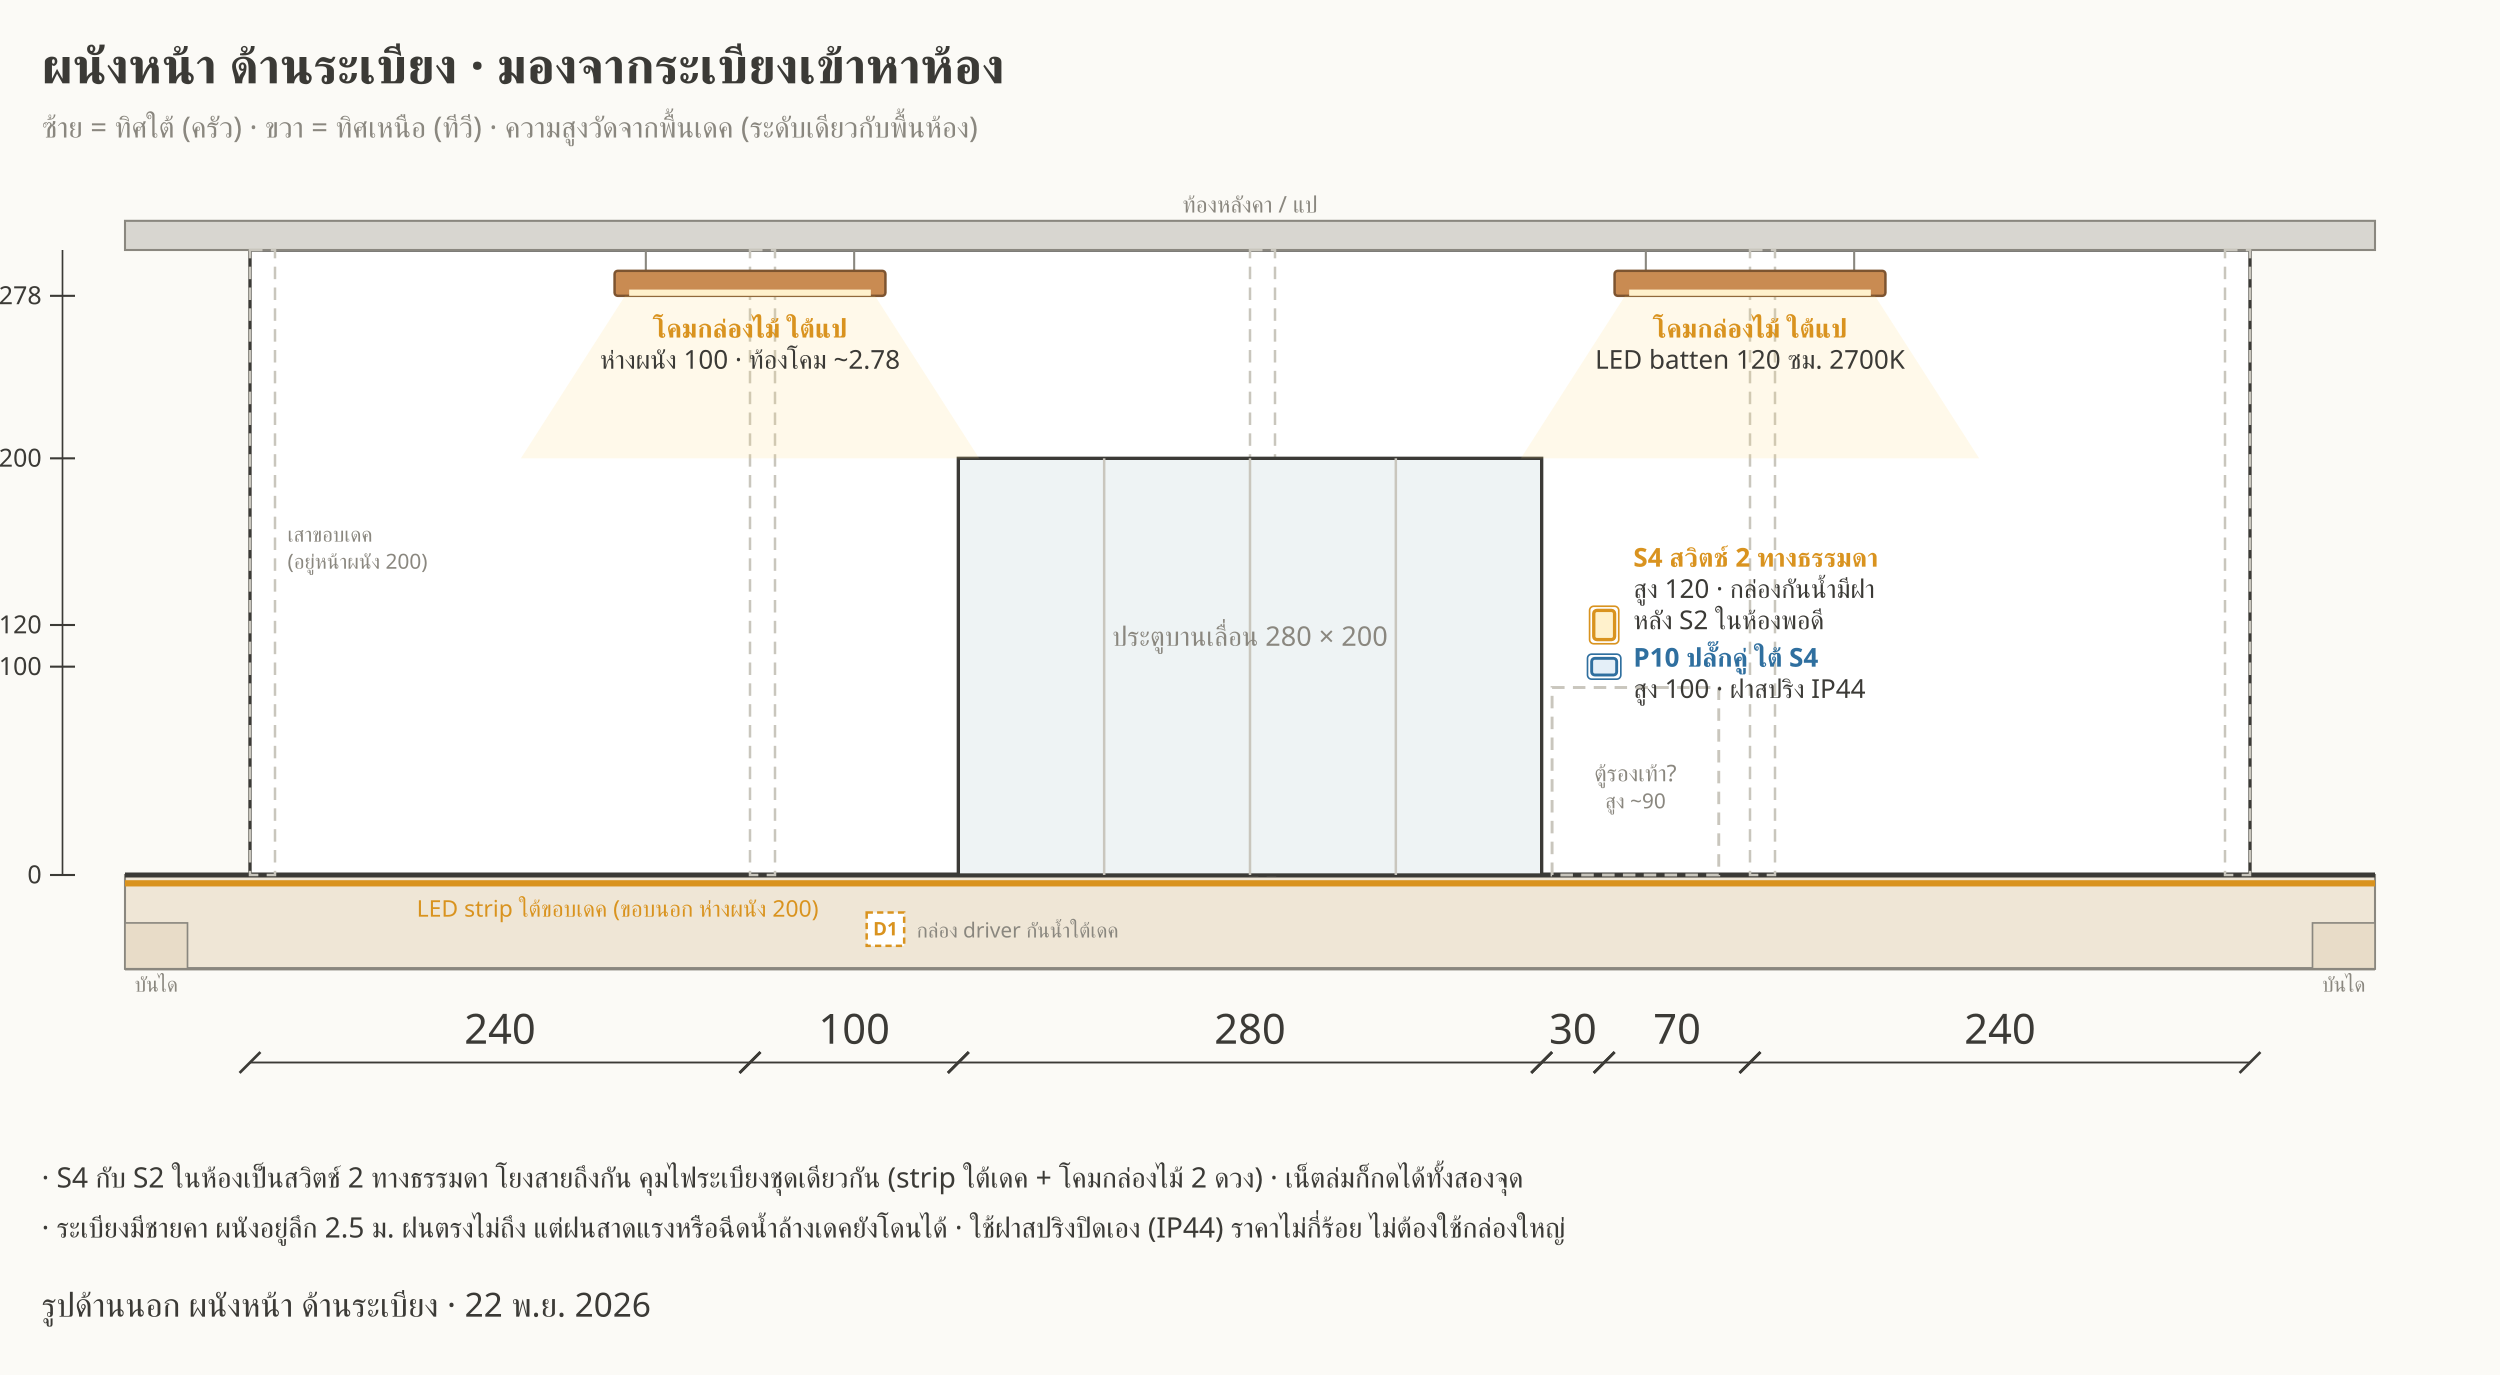
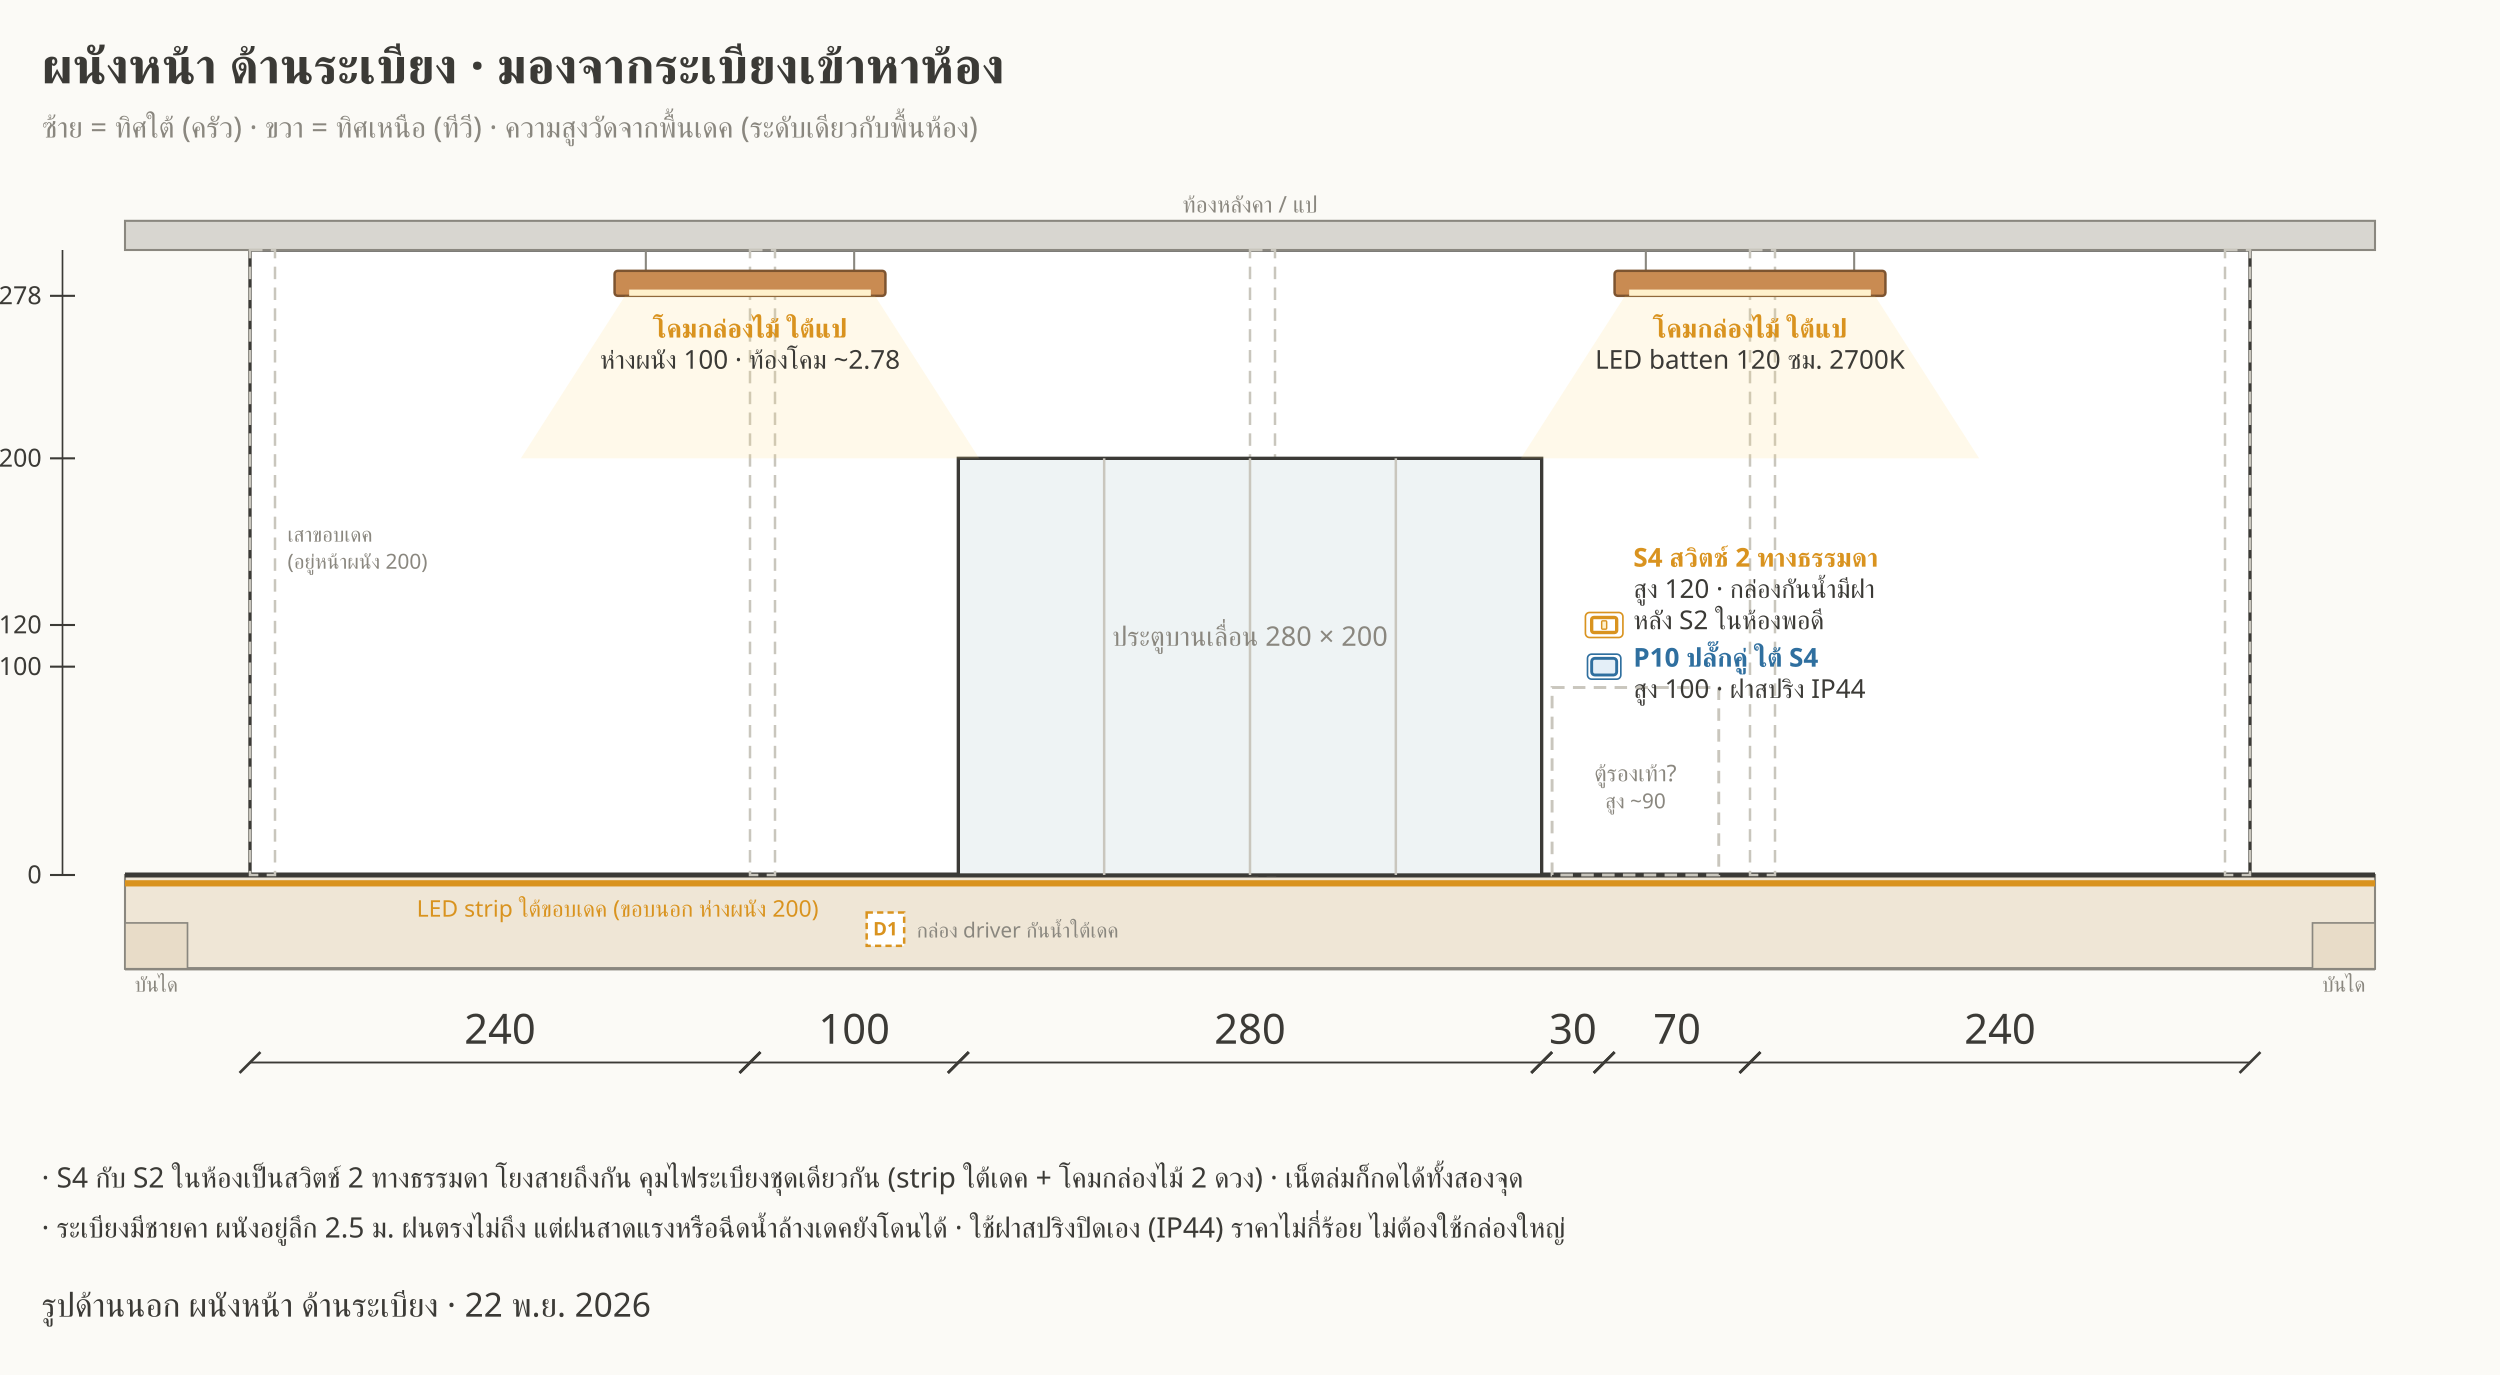
<svg xmlns="http://www.w3.org/2000/svg" viewBox="-120 -420 1200 660" width="1200" height="660" font-family="Leelawadee UI, Tahoma, sans-serif">
  <defs />
  <rect x="-120" y="-420" width="1200" height="660" fill="#fbfaf6" />
  <text x="-100" y="-380" font-size="24" font-weight="600" text-anchor="start" fill="#3b3a36">ผนังหน้า ด้านระเบียง · มองจากระเบียงเข้าหาห้อง</text>
  <text x="-100" y="-354" font-size="14" font-weight="400" text-anchor="start" fill="#8a877f">ซ้าย = ทิศใต้ (ครัว) · ขวา = ทิศเหนือ (ทีวี) · ความสูงวัดจากพื้นเดค (ระดับเดียวกับพื้นห้อง)</text>
  <rect x="0" y="-300" width="960" height="300" fill="#ffffff" stroke="#3b3a36" stroke-width="1.6" />
  <rect x="-60" y="-314" width="1080" height="14" fill="#d8d6d0" stroke="#8a877f" stroke-width="1" />
  <text x="480" y="-318" font-size="11" font-weight="400" text-anchor="middle" fill="#8a877f">ท้องหลังคา / แป</text>
  <rect x="-60" y="0" width="1080" height="45" fill="#efe6d6" stroke="#8a877f" stroke-width="1" />
  <line x1="-60" y1="0" x2="1020" y2="0" stroke="#3b3a36" stroke-width="2.4" />
  <line x1="-60" y1="45" x2="1020" y2="45" stroke="#8a877f" stroke-width="1.6" />
  <rect x="-60" y="23" width="30" height="22" fill="#e8dcc8" stroke="#8a877f" stroke-width="0.8" />
  <rect x="990" y="23" width="30" height="22" fill="#e8dcc8" stroke="#8a877f" stroke-width="0.8" />
  <text x="-45" y="56" font-size="10" font-weight="400" text-anchor="middle" fill="#8a877f">บันได</text>
  <text x="1005" y="56" font-size="10" font-weight="400" text-anchor="middle" fill="#8a877f">บันได</text>
  <line x1="-60" y1="4" x2="1020" y2="4" stroke="#d9931f" stroke-width="3" />
  <text x="80" y="20" font-size="11" font-weight="400" text-anchor="start" fill="#d9931f">LED strip ใต้ขอบเดค (ขอบนอก ห่างผนัง 200)</text>
  <rect x="296" y="18" width="18" height="16" fill="#fff" stroke="#d9931f" stroke-width="1.2" stroke-dasharray="3 2" />
  <text x="305" y="29" font-size="9" font-weight="600" text-anchor="middle" fill="#d9931f">D1</text>
  <text x="320" y="30" font-size="10" font-weight="400" text-anchor="start" fill="#8a877f">กล่อง driver กันน้ำใต้เดค</text>
  <rect x="0" y="-300" width="12" height="300" fill="none" stroke="#c9c6bd" stroke-width="1.2" stroke-dasharray="6 4" />
  <rect x="240" y="-300" width="12" height="300" fill="none" stroke="#c9c6bd" stroke-width="1.2" stroke-dasharray="6 4" />
  <rect x="480" y="-300" width="12" height="300" fill="none" stroke="#c9c6bd" stroke-width="1.2" stroke-dasharray="6 4" />
  <rect x="720" y="-300" width="12" height="300" fill="none" stroke="#c9c6bd" stroke-width="1.2" stroke-dasharray="6 4" />
  <rect x="948" y="-300" width="12" height="300" fill="none" stroke="#c9c6bd" stroke-width="1.2" stroke-dasharray="6 4" />
  <text x="18" y="-160" font-size="10" font-weight="400" text-anchor="start" fill="#8a877f">เสาขอบเดค</text>
  <text x="18" y="-147" font-size="10" font-weight="400" text-anchor="start" fill="#8a877f">(อยู่หน้าผนัง 200)</text>
  <rect x="340" y="-200" width="280" height="200" fill="#eef3f4" stroke="#3b3a36" stroke-width="1.6" />
  <line x1="410" y1="-200" x2="410" y2="0" stroke="#c9c6bd" stroke-width="1.2" />
  <line x1="480" y1="-200" x2="480" y2="0" stroke="#c9c6bd" stroke-width="1.2" />
  <line x1="550" y1="-200" x2="550" y2="0" stroke="#c9c6bd" stroke-width="1.2" />
  <text x="480" y="-110" font-size="13" font-weight="400" text-anchor="middle" fill="#8a877f">ประตูบานเลื่อน 280 × 200</text>
  <line x1="190" y1="-300" x2="190" y2="-290" stroke="#8a877f" stroke-width="1" />
  <line x1="290" y1="-300" x2="290" y2="-290" stroke="#8a877f" stroke-width="1" />
  <rect x="175" y="-290" width="130" height="12" rx="1.5" fill="#c98b52" stroke="#7d5430" stroke-width="1.2" />
  <rect x="182" y="-281" width="116" height="3" fill="#fff1cc" />
  <path d="M180 -278 L130 -200 L350 -200 L300 -278 Z" fill="#ffd77a" fill-opacity="0.16" />
  <line x1="670" y1="-300" x2="670" y2="-290" stroke="#8a877f" stroke-width="1" />
  <line x1="770" y1="-300" x2="770" y2="-290" stroke="#8a877f" stroke-width="1" />
  <rect x="655" y="-290" width="130" height="12" rx="1.5" fill="#c98b52" stroke="#7d5430" stroke-width="1.2" />
  <rect x="662" y="-281" width="116" height="3" fill="#fff1cc" />
  <path d="M660 -278 L610 -200 L830 -200 L780 -278 Z" fill="#ffd77a" fill-opacity="0.16" />
  <text x="240" y="-258" font-size="12.5" font-weight="600" text-anchor="middle" fill="#d9931f">โคมกล่องไม้ ใต้แป</text>
  <text x="240" y="-243" font-size="12.5" font-weight="400" text-anchor="middle" fill="#3b3a36">ห่างผนัง 100 · ท้องโคม ~2.78</text>
  <text x="720" y="-258" font-size="12.5" font-weight="600" text-anchor="middle" fill="#d9931f">โคมกล่องไม้ ใต้แป</text>
  <text x="720" y="-243" font-size="12.5" font-weight="400" text-anchor="middle" fill="#3b3a36">LED batten 120 ซม. 2700K</text>
-   <rect x="645" y="-127" width="10" height="14" rx="1.5" fill="#fff1cc" stroke="#d9931f" stroke-width="1.6" />
-   <rect x="643" y="-129" width="14" height="18" rx="2" fill="none" stroke="#d9931f" stroke-width="0.8" />
+   <rect x="644" y="-123.6" width="12" height="7.2" rx="1" fill="#fff" stroke="#d9931f" stroke-width="1.6" />
+   <rect x="648.8" y="-122" width="2.4" height="4" rx="0.4" fill="#fff1cc" stroke="#d9931f" stroke-width="0.7" />
+   <rect x="641" y="-126" width="18" height="12" rx="2" fill="none" stroke="#d9931f" stroke-width="0.8" />
  <text x="664" y="-148" font-size="12.5" font-weight="600" text-anchor="start" fill="#d9931f">S4 สวิตช์ 2 ทางธรรมดา</text>
  <text x="664" y="-133" font-size="12.5" font-weight="400" text-anchor="start" fill="#3b3a36">สูง 120 · กล่องกันน้ำมีฝา</text>
  <text x="664" y="-118" font-size="12.5" font-weight="400" text-anchor="start" fill="#3b3a36">หลัง S2 ในห้องพอดี</text>
  <rect x="625" y="-90" width="80" height="90" fill="none" stroke="#c9c6bd" stroke-width="1.4" stroke-dasharray="6 4" />
  <text x="665" y="-45" font-size="11" font-weight="400" text-anchor="middle" fill="#8a877f">ตู้รองเท้า?</text>
  <text x="665" y="-32" font-size="10" font-weight="400" text-anchor="middle" fill="#8a877f">สูง ~90</text>
  <rect x="644" y="-104" width="12" height="8" rx="1.5" fill="#e4eff8" stroke="#2f6f9f" stroke-width="1.4" />
  <rect x="642" y="-106" width="16" height="12" rx="2" fill="none" stroke="#2f6f9f" stroke-width="0.8" />
  <text x="664" y="-100" font-size="12.5" font-weight="600" text-anchor="start" fill="#2f6f9f">P10 ปลั๊กคู่ ใต้ S4</text>
  <text x="664" y="-85" font-size="12.5" font-weight="400" text-anchor="start" fill="#3b3a36">สูง 100 · ฝาสปริง IP44</text>
  <line x1="-96" y1="0" x2="-84" y2="0" stroke="#3b3a36" stroke-width="1" />
  <text x="-100" y="4" font-size="12" font-weight="400" text-anchor="end" fill="#3b3a36">0</text>
  <line x1="-96" y1="-100" x2="-84" y2="-100" stroke="#3b3a36" stroke-width="1" />
  <text x="-100" y="-96" font-size="12" font-weight="400" text-anchor="end" fill="#3b3a36">100</text>
  <line x1="-96" y1="-120" x2="-84" y2="-120" stroke="#3b3a36" stroke-width="1" />
  <text x="-100" y="-116" font-size="12" font-weight="400" text-anchor="end" fill="#3b3a36">120</text>
  <line x1="-96" y1="-200" x2="-84" y2="-200" stroke="#3b3a36" stroke-width="1" />
  <text x="-100" y="-196" font-size="12" font-weight="400" text-anchor="end" fill="#3b3a36">200</text>
  <line x1="-96" y1="-278" x2="-84" y2="-278" stroke="#3b3a36" stroke-width="1" />
  <text x="-100" y="-274" font-size="12" font-weight="400" text-anchor="end" fill="#3b3a36">278</text>
  <line x1="-90" y1="0" x2="-90" y2="-300" stroke="#3b3a36" stroke-width="0.8" />
  <g>
    <line x1="0" y1="90" x2="240" y2="90" stroke="#3b3a36" stroke-width="0.9" />
    <line x1="-5" y1="95" x2="5" y2="85" stroke="#3b3a36" stroke-width="1.3" />
    <line x1="235" y1="95" x2="245" y2="85" stroke="#3b3a36" stroke-width="1.3" />
    <text x="120" y="81" font-size="20" font-weight="500" text-anchor="middle" fill="#3b3a36">240</text>
  </g>
  <g>
    <line x1="240" y1="90" x2="340" y2="90" stroke="#3b3a36" stroke-width="0.9" />
    <line x1="235" y1="95" x2="245" y2="85" stroke="#3b3a36" stroke-width="1.3" />
    <line x1="335" y1="95" x2="345" y2="85" stroke="#3b3a36" stroke-width="1.3" />
    <text x="290" y="81" font-size="20" font-weight="500" text-anchor="middle" fill="#3b3a36">100</text>
  </g>
  <g>
    <line x1="340" y1="90" x2="620" y2="90" stroke="#3b3a36" stroke-width="0.9" />
    <line x1="335" y1="95" x2="345" y2="85" stroke="#3b3a36" stroke-width="1.3" />
    <line x1="615" y1="95" x2="625" y2="85" stroke="#3b3a36" stroke-width="1.3" />
    <text x="480" y="81" font-size="20" font-weight="500" text-anchor="middle" fill="#3b3a36">280</text>
  </g>
  <g>
    <line x1="620" y1="90" x2="650" y2="90" stroke="#3b3a36" stroke-width="0.9" />
    <line x1="615" y1="95" x2="625" y2="85" stroke="#3b3a36" stroke-width="1.3" />
    <line x1="645" y1="95" x2="655" y2="85" stroke="#3b3a36" stroke-width="1.3" />
    <text x="635" y="81" font-size="20" font-weight="500" text-anchor="middle" fill="#3b3a36">30</text>
  </g>
  <g>
    <line x1="650" y1="90" x2="720" y2="90" stroke="#3b3a36" stroke-width="0.9" />
    <line x1="645" y1="95" x2="655" y2="85" stroke="#3b3a36" stroke-width="1.3" />
    <line x1="715" y1="95" x2="725" y2="85" stroke="#3b3a36" stroke-width="1.3" />
    <text x="685" y="81" font-size="20" font-weight="500" text-anchor="middle" fill="#3b3a36">70</text>
  </g>
  <g>
    <line x1="720" y1="90" x2="960" y2="90" stroke="#3b3a36" stroke-width="0.9" />
    <line x1="715" y1="95" x2="725" y2="85" stroke="#3b3a36" stroke-width="1.3" />
    <line x1="955" y1="95" x2="965" y2="85" stroke="#3b3a36" stroke-width="1.3" />
    <text x="840" y="81" font-size="20" font-weight="500" text-anchor="middle" fill="#3b3a36">240</text>
  </g>
  <text x="-100" y="150" font-size="13.5" font-weight="400" text-anchor="start" fill="#3b3a36">· S4 กับ S2 ในห้องเป็นสวิตช์ 2 ทางธรรมดา โยงสายถึงกัน คุมไฟระเบียงชุดเดียวกัน (strip ใต้เดค + โคมกล่องไม้ 2 ดวง) · เน็ตล่มก็กดได้ทั้งสองจุด</text>
  <text x="-100" y="174" font-size="13.5" font-weight="400" text-anchor="start" fill="#3b3a36">· ระเบียงมีชายคา ผนังอยู่ลึก 2.5 ม. ฝนตรงไม่ถึง แต่ฝนสาดแรงหรือฉีดน้ำล้างเดคยังโดนได้ · ใช้ฝาสปริงปิดเอง (IP44) ราคาไม่กี่ร้อย ไม่ต้องใช้กล่องใหญ่</text>
  <text x="-100" y="212" font-size="16" font-weight="400" text-anchor="start" fill="#3b3a36">รูปด้านนอก ผนังหน้า ด้านระเบียง · 22 พ.ย. 2026</text>
</svg>
